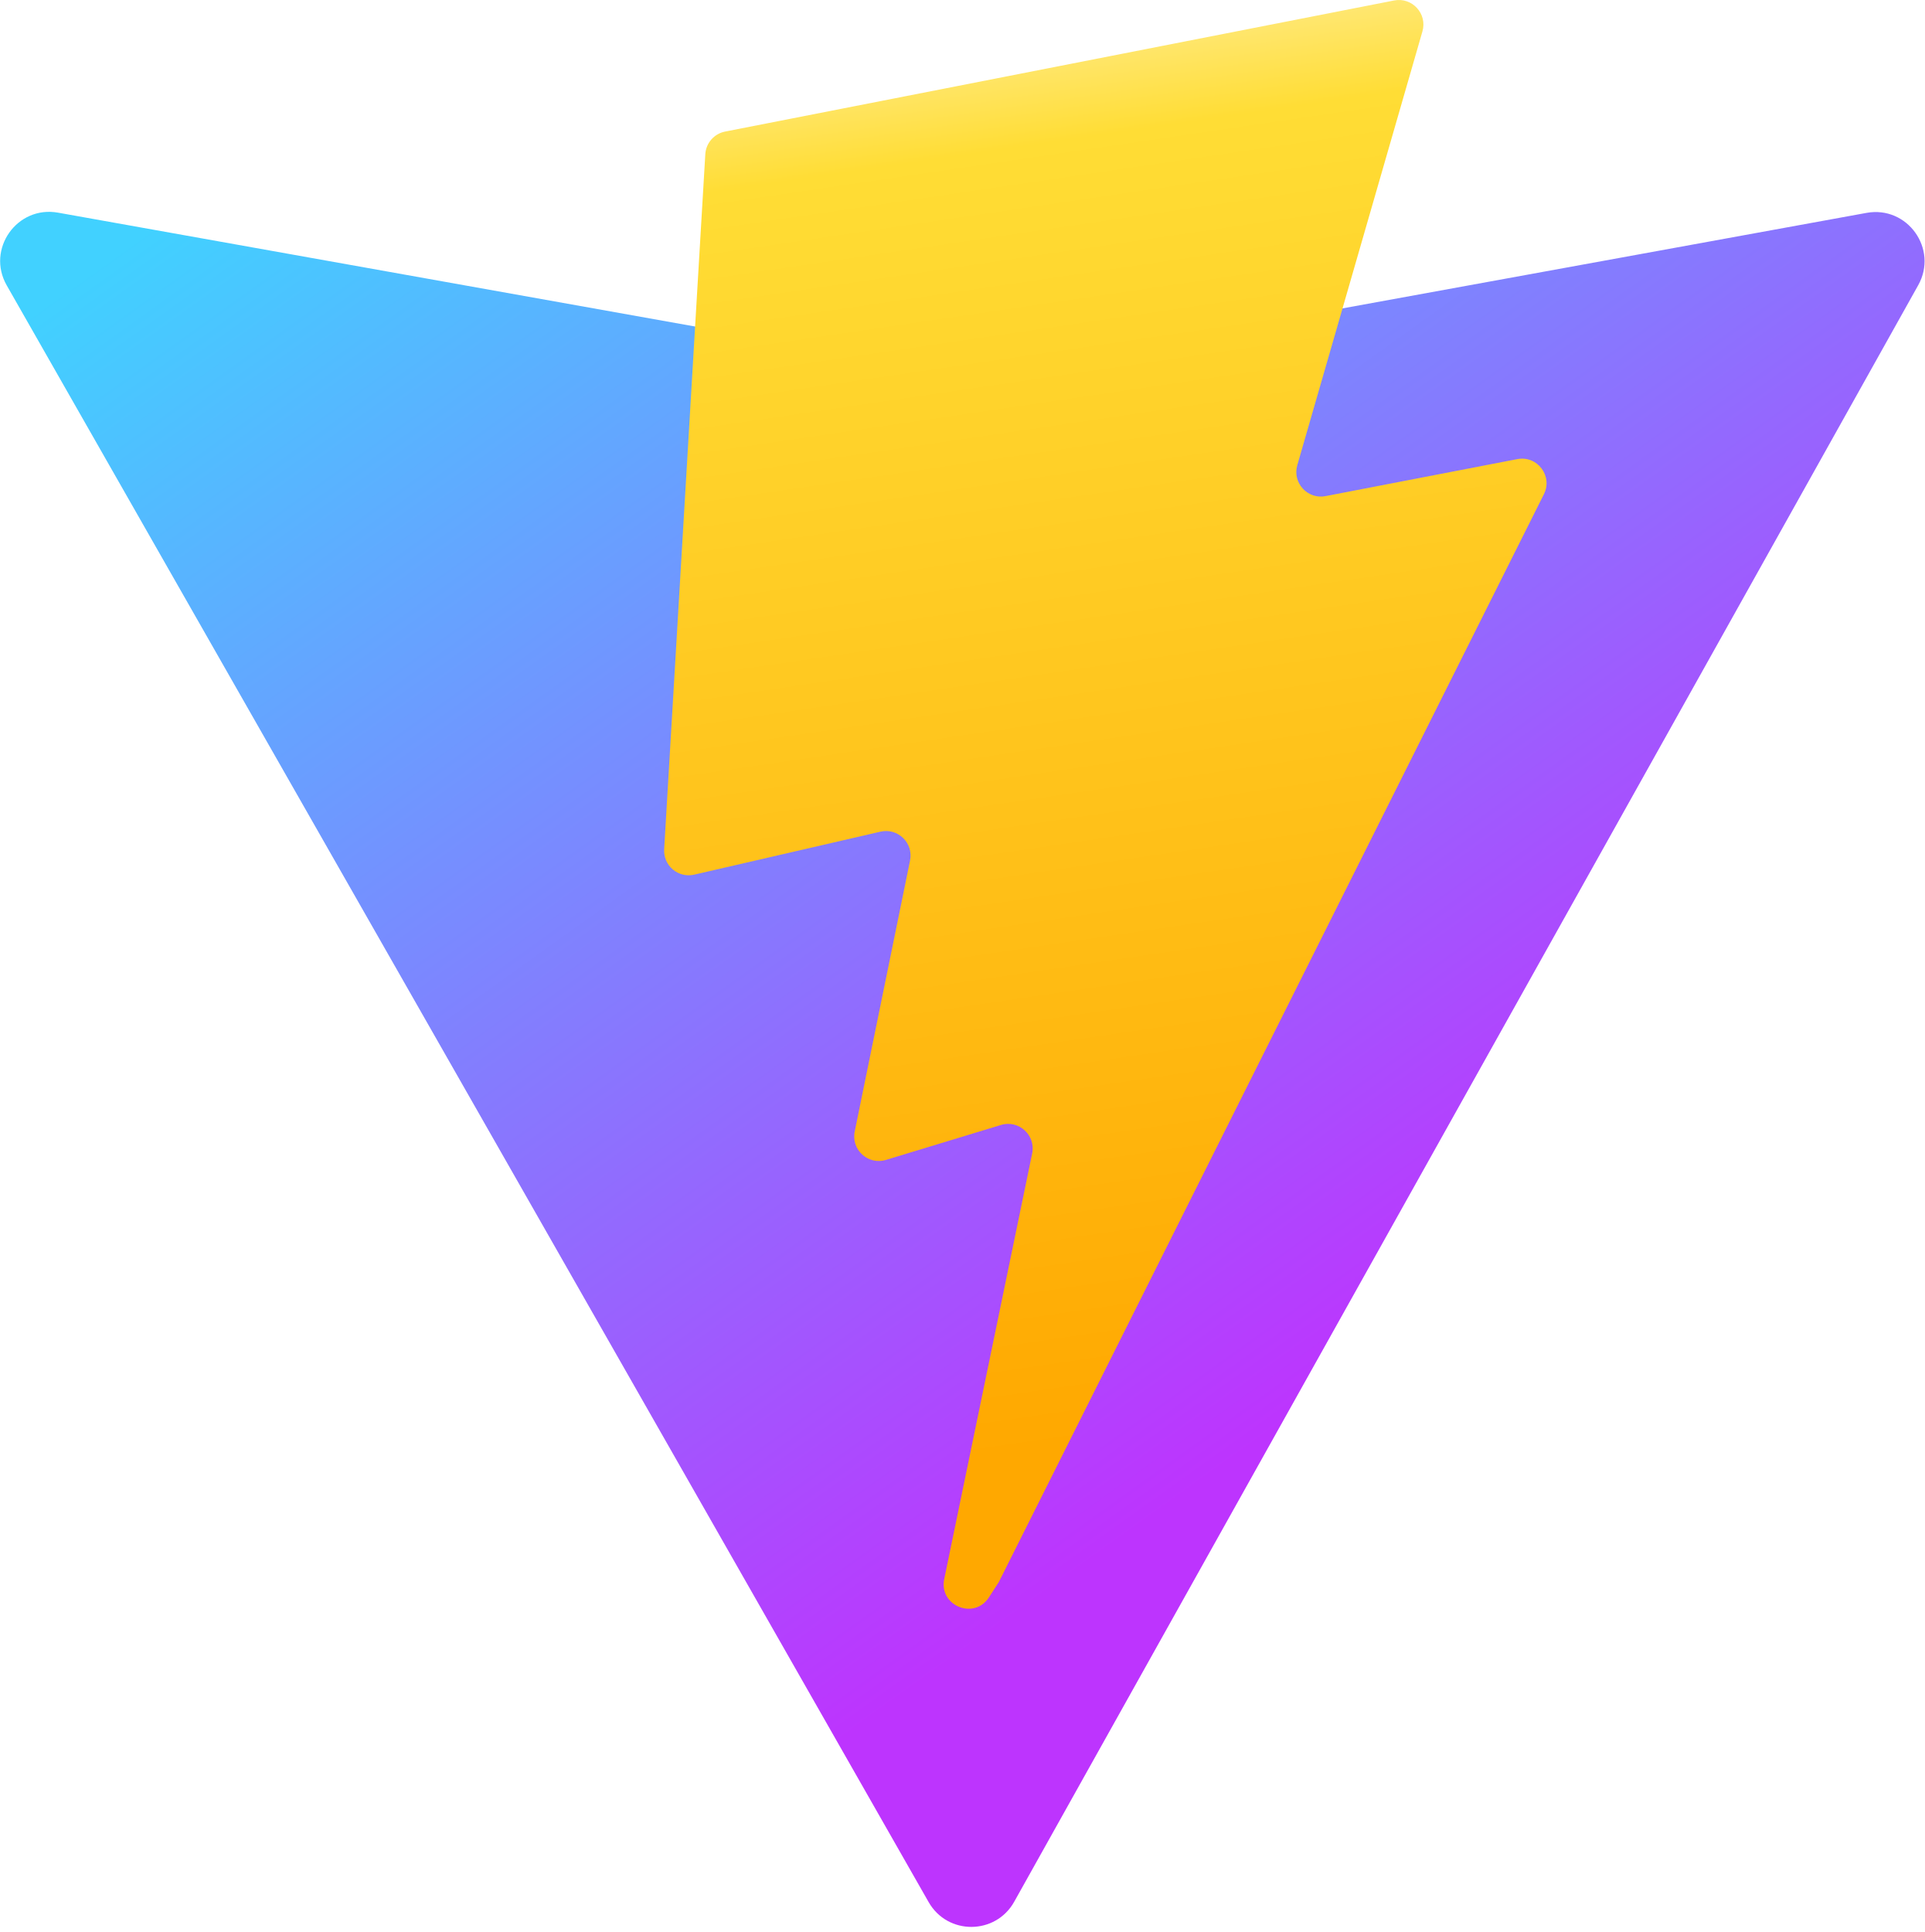
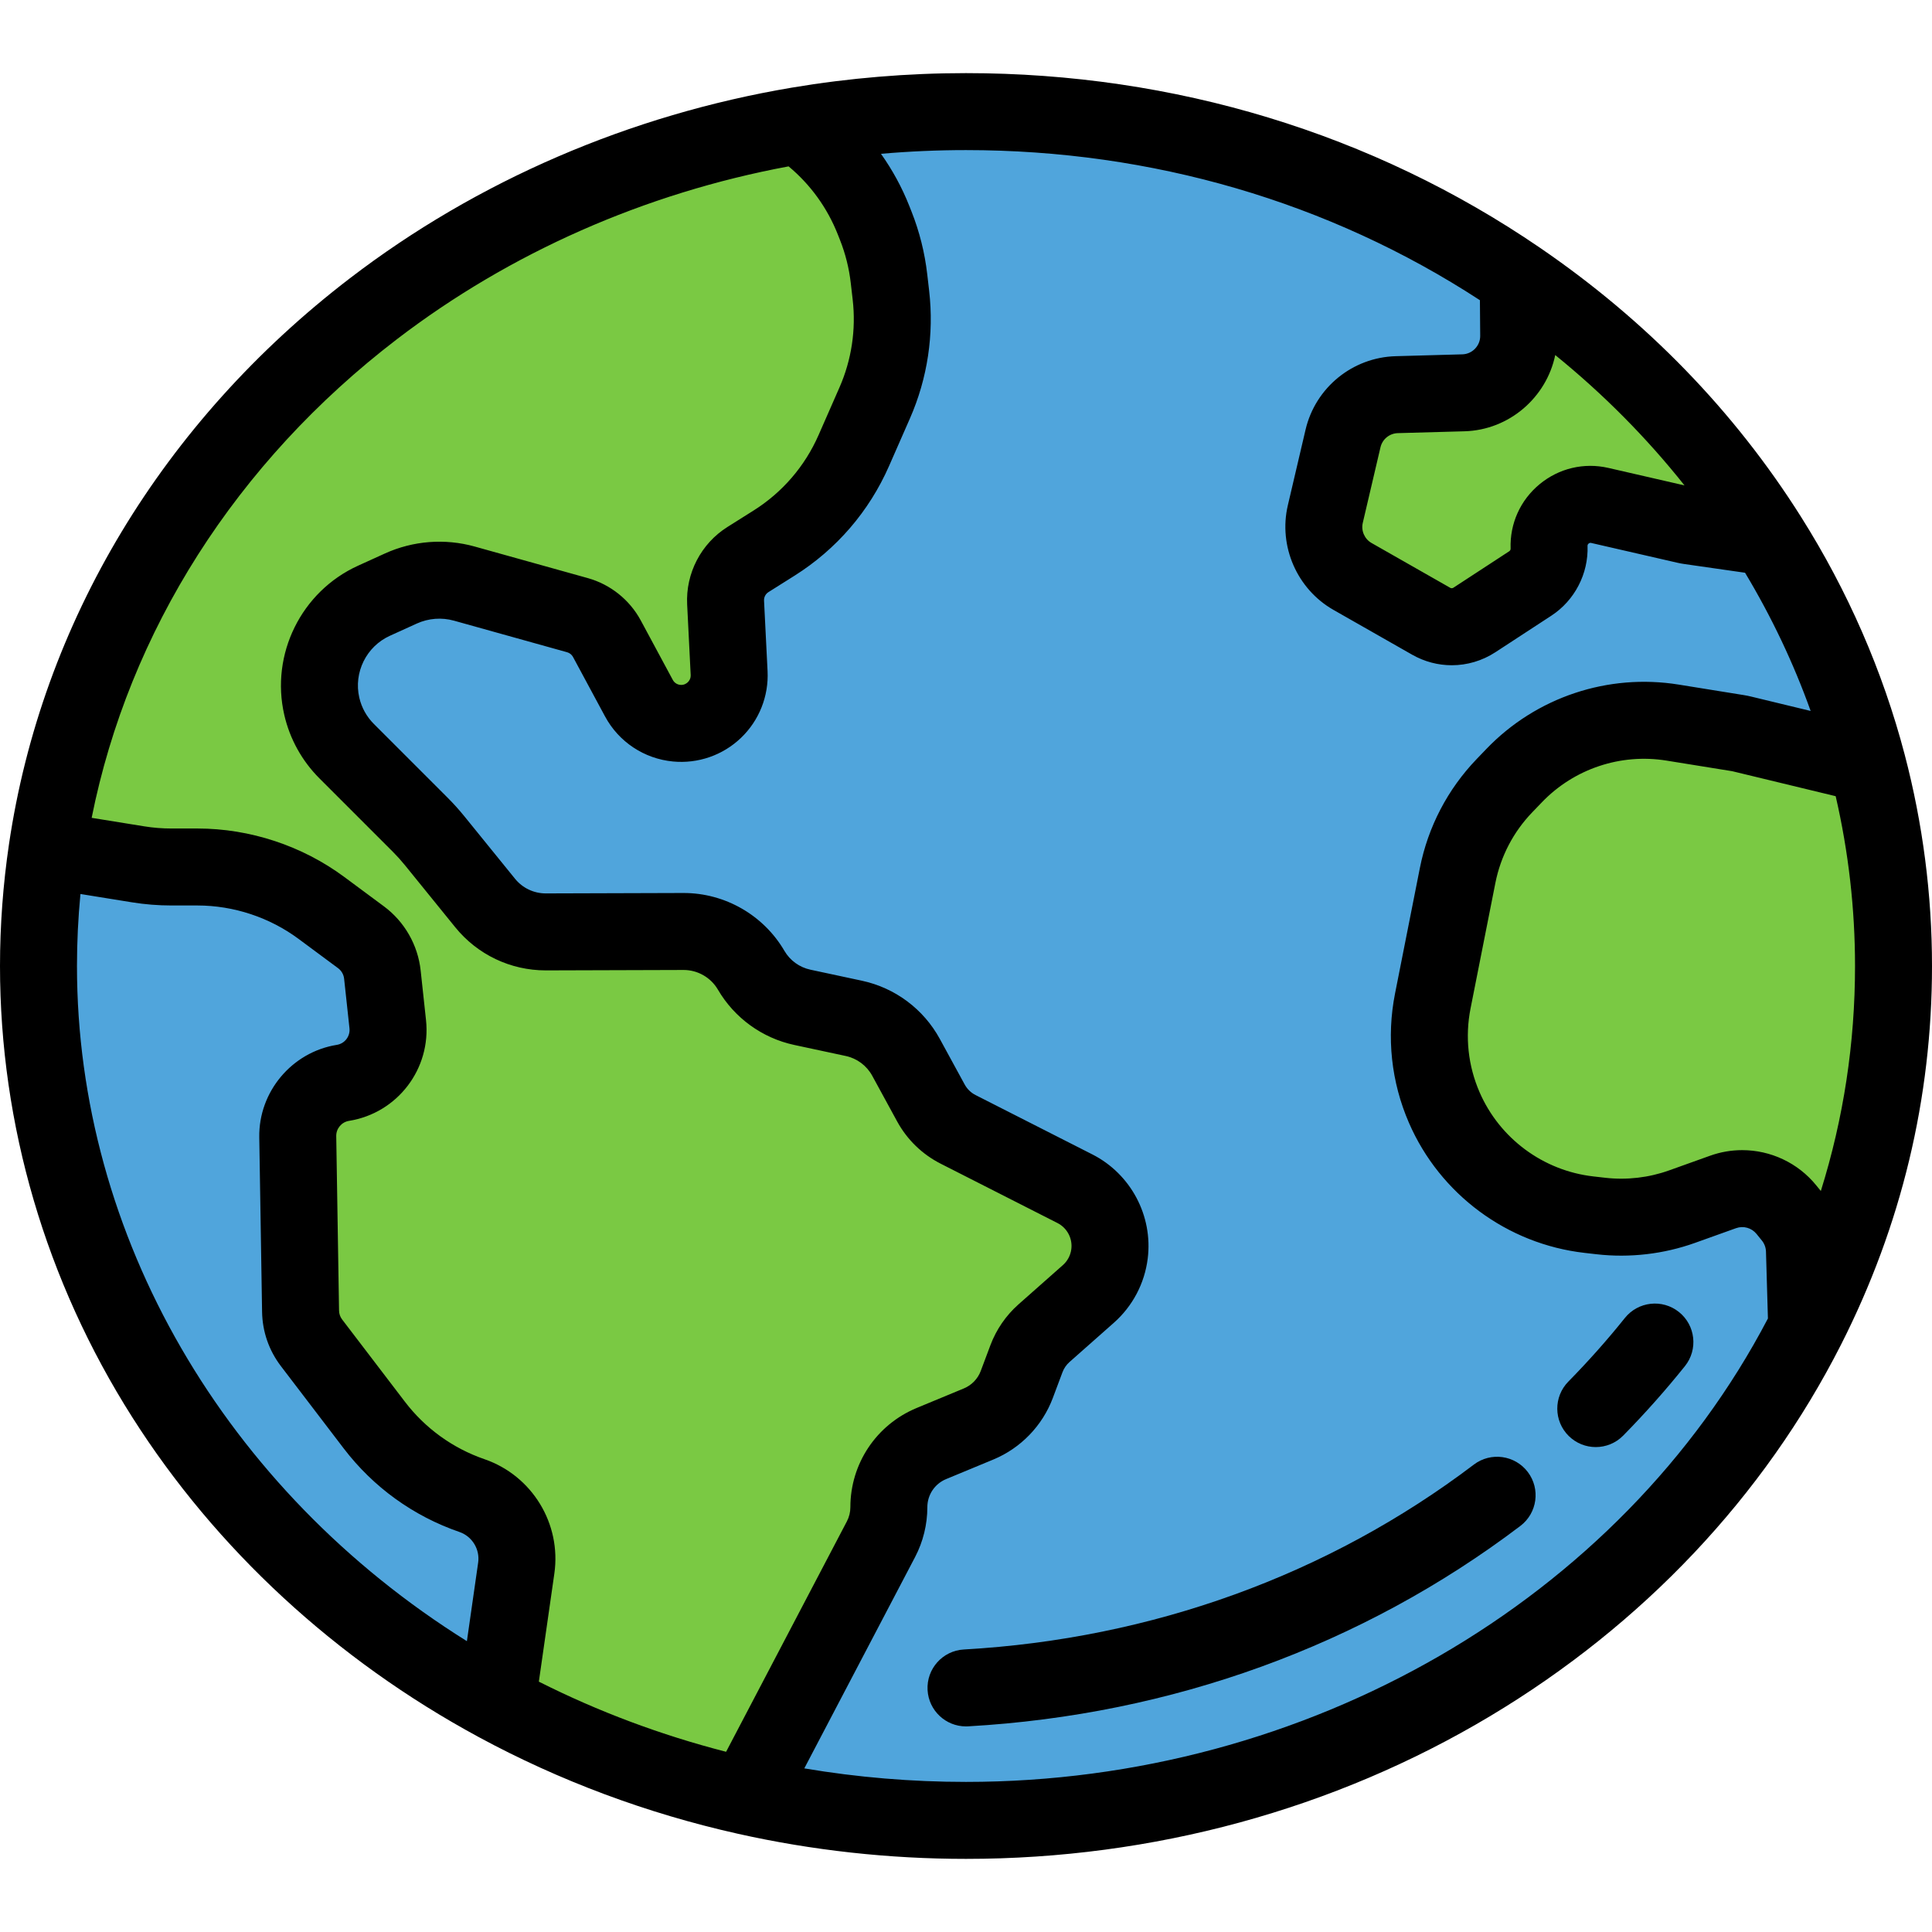
- <svg xmlns="http://www.w3.org/2000/svg" aria-hidden="true" role="img" class="iconify iconify--logos" width="31.88" height="32" preserveAspectRatio="xMidYMid meet" viewBox="0 0 256 257">
-   <defs>
-     <linearGradient id="IconifyId1813088fe1fbc01fb466" x1="-.828%" x2="57.636%" y1="7.652%" y2="78.411%">
-       <stop offset="0%" stop-color="#41D1FF" />
-       <stop offset="100%" stop-color="#BD34FE" />
-     </linearGradient>
-     <linearGradient id="IconifyId1813088fe1fbc01fb467" x1="43.376%" x2="50.316%" y1="2.242%" y2="89.03%">
-       <stop offset="0%" stop-color="#FFEA83" />
-       <stop offset="8.333%" stop-color="#FFDD35" />
-       <stop offset="100%" stop-color="#FFA800" />
-     </linearGradient>
-   </defs>
-   <path fill="url(#IconifyId1813088fe1fbc01fb466)" d="M255.153 37.938L134.897 252.976c-2.483 4.44-8.862 4.466-11.382.048L.875 37.958c-2.746-4.814 1.371-10.646 6.827-9.67l120.385 21.517a6.537 6.537 0 0 0 2.322-.004l117.867-21.483c5.438-.991 9.574 4.796 6.877 9.62Z" />
-   <path fill="url(#IconifyId1813088fe1fbc01fb467)" d="M185.432.063L96.44 17.501a3.268 3.268 0 0 0-2.634 3.014l-5.474 92.456a3.268 3.268 0 0 0 3.997 3.378l24.777-5.718c2.318-.535 4.413 1.507 3.936 3.838l-7.361 36.047c-.495 2.426 1.782 4.5 4.151 3.78l15.304-4.649c2.372-.72 4.652 1.36 4.15 3.788l-11.698 56.621c-.732 3.542 3.979 5.473 5.943 2.437l1.313-2.028l72.516-144.72c1.215-2.423-.88-5.186-3.54-4.672l-25.505 4.922c-2.396.462-4.435-1.77-3.759-4.114l16.646-57.705c.677-2.35-1.37-4.583-3.769-4.113Z" />
+ <svg xmlns="http://www.w3.org/2000/svg" version="1.1" id="Layer_1" viewBox="0 0 502 502" xml:space="preserve" width="512" height="512">
+   <g>
+     <path style="fill:#50A5DC;" d="M122.632,388.606c-10.082-3.477-18.913-9.854-25.383-18.332l-16.297-21.354   c-1.807-2.367-2.807-5.251-2.855-8.229l-0.731-45.341c-0.112-6.93,4.887-12.888,11.73-13.983   c7.326-1.172,12.449-7.88,11.652-15.256l-1.392-12.88c-0.418-3.865-2.432-7.38-5.555-9.695l-10.27-7.614   c-9.325-6.914-20.626-10.646-32.235-10.646h-6.779c-2.892,0-5.78-0.232-8.636-0.693l-23.646-3.822   C10.772,230.649,10,240.741,10,251c0,81.638,47.847,152.971,119.109,191.536l5.029-35.085   C135.318,399.223,130.49,391.316,122.632,388.606z" />
+     <path style="fill:#50A5DC;" d="M465.577,316.05l-1.403-1.733c-3.948-4.877-10.547-6.726-16.454-4.61l-10.666,3.821   c-6.744,2.416-13.953,3.249-21.07,2.437l-3.132-0.358c-16.603-1.896-30.932-12.509-37.585-27.839   c-3.781-8.713-4.819-18.371-2.975-27.688l6.45-32.595c1.738-8.781,5.959-16.878,12.163-23.33l2.546-2.648   c10.63-11.055,26.005-16.193,41.145-13.751l16.915,2.728c0.375,0.061,0.748,0.135,1.118,0.225l32.596,7.878   c-5.516-20.989-14.262-40.814-25.74-58.999l-20.491-2.941c-0.296-0.042-0.589-0.097-0.88-0.164l-22.428-5.15   c-6.9-1.584-13.426,3.801-13.181,10.876c0.131,3.77-1.719,7.333-4.877,9.396l-14.522,9.484c-3.382,2.209-7.715,2.341-11.225,0.341   l-20.453-11.649c-5.684-3.237-8.56-9.828-7.068-16.196l4.602-19.644c1.529-6.527,7.263-11.204,13.964-11.391l17.329-0.482   c8.037-0.224,14.418-6.837,14.353-14.878l-0.118-14.557C354.402,45.221,304.759,29,251,29c-14.869,0-29.42,1.249-43.545,3.623   c8.568,5.927,15.471,14.35,19.523,24.585l0.568,1.435c1.742,4.402,2.9,9.014,3.443,13.717l0.504,4.364   c1.1,9.529-0.353,19.179-4.209,27.962l-5.439,12.388c-4.349,9.906-11.566,18.281-20.721,24.045l-6.776,4.266   c-3.815,2.402-6.037,6.676-5.812,11.179l0.915,18.302c0.38,7.597-6.069,13.762-13.641,13.041c-4.148-0.395-7.825-2.835-9.8-6.504   l-8.322-15.454c-1.608-2.986-4.363-5.189-7.63-6.101l-29.409-8.207c-5.476-1.528-11.315-1.076-16.49,1.276l-7.003,3.183   c-10.463,4.756-16.127,16.225-13.542,27.424h0c1.018,4.412,3.255,8.448,6.457,11.65l19.107,19.107   c1.328,1.328,2.587,2.725,3.77,4.184l13.1,16.157c3.87,4.773,9.694,7.538,15.839,7.519l35.689-0.109   c7.246-0.022,13.956,3.818,17.607,10.077c2.879,4.935,7.702,8.429,13.289,9.626l13.372,2.866c5.785,1.24,10.742,4.94,13.575,10.134   l6.459,11.841c1.611,2.954,4.079,5.351,7.078,6.875l30.352,15.425c6.262,3.182,9.855,9.95,8.984,16.92   c-0.503,4.024-2.456,7.726-5.493,10.413l-11.53,10.2c-2.039,1.804-3.605,4.08-4.561,6.629l-2.512,6.7   c-1.741,4.643-5.329,8.356-9.909,10.255l-12.28,5.092c-6.689,2.773-11.05,9.302-11.05,16.544c0,2.896-0.703,5.75-2.047,8.315   l-35.003,66.774C212.211,470.813,231.327,473,251,473c96.678,0,180.045-52.447,218.44-128.132l-0.581-19.959   C468.765,321.677,467.612,318.564,465.577,316.05z" />
+     <g>
+       <path style="fill:#7AC943;" d="M230.956,391.627c0-7.241,4.361-13.77,11.05-16.544l12.28-5.092    c4.58-1.899,8.168-5.612,9.909-10.255l2.512-6.7c0.956-2.549,2.522-4.825,4.561-6.629l11.53-10.2    c3.037-2.687,4.99-6.389,5.493-10.413c0.871-6.97-2.722-13.738-8.984-16.92l-30.352-15.425c-3-1.524-5.467-3.921-7.078-6.875    l-6.459-11.841c-2.833-5.194-7.79-8.895-13.575-10.134l-13.372-2.866c-5.586-1.197-10.41-4.691-13.289-9.626    c-3.651-6.259-10.36-10.099-17.607-10.077l-35.689,0.109c-6.145,0.019-11.969-2.746-15.839-7.519l-13.1-16.157    c-1.183-1.459-2.441-2.856-3.77-4.184L90.07,195.174c-3.201-3.201-5.439-7.238-6.457-11.65h0    c-2.584-11.199,3.079-22.668,13.542-27.424l7.003-3.183c5.175-2.352,11.014-2.804,16.49-1.276l29.409,8.207    c3.267,0.912,6.022,3.115,7.63,6.101l8.322,15.454c1.975,3.669,5.652,6.109,9.8,6.504c7.572,0.721,14.021-5.444,13.641-13.041    l-0.915-18.302c-0.225-4.503,1.997-8.777,5.812-11.179l6.776-4.266c9.155-5.764,16.372-14.139,20.721-24.045l5.439-12.388    c3.856-8.783,5.309-18.433,4.209-27.962l-0.504-4.364c-0.543-4.703-1.7-9.315-3.443-13.717l-0.568-1.435    c-4.051-10.235-10.955-18.658-19.523-24.585C105.722,49.726,26.298,125.663,12.235,220.76l23.646,3.822    c2.855,0.461,5.743,0.693,8.636,0.693h6.779c11.609,0,22.91,3.732,32.235,10.646l10.27,7.614c3.123,2.315,5.137,5.83,5.555,9.695    l1.392,12.88c0.797,7.376-4.325,14.084-11.652,15.256c-6.844,1.095-11.842,7.054-11.73,13.983l0.731,45.341    c0.048,2.977,1.049,5.861,2.855,8.229l16.297,21.354c6.47,8.478,15.301,14.856,25.383,18.332    c7.858,2.71,12.686,10.617,11.507,18.845l-5.029,35.085c19.943,10.793,41.719,19.015,64.797,24.18l35.003-66.774    C230.253,397.376,230.956,394.523,230.956,391.627z" />
+     </g>
+     <g>
+       <path style="fill:#7AC943;" d="M380.255,102.065l-17.329,0.482c-6.701,0.186-12.435,4.864-13.964,11.391l-4.602,19.644    c-1.492,6.368,1.384,12.959,7.068,16.196l20.453,11.649c3.51,1.999,7.843,1.867,11.225-0.341l14.522-9.484    c3.158-2.063,5.008-5.626,4.877-9.396c-0.246-7.075,6.281-12.461,13.181-10.876l22.428,5.15c0.291,0.067,0.585,0.122,0.88,0.164    l20.491,2.941c-16.53-26.19-38.705-48.98-64.995-66.956l0.118,14.557C394.673,95.228,388.292,101.842,380.255,102.065z" />
+     </g>
+     <g>
+       <path style="fill:#7AC943;" d="M485.225,198.585l-32.596-7.878c-0.37-0.089-0.742-0.164-1.118-0.225l-16.915-2.728    c-15.141-2.442-30.516,2.697-41.145,13.751l-2.546,2.648c-6.204,6.452-10.426,14.549-12.163,23.33l-6.45,32.595    c-1.844,9.317-0.806,18.975,2.975,27.688c6.653,15.33,20.982,25.943,37.585,27.839l3.132,0.358    c7.117,0.813,14.326-0.021,21.07-2.437l10.666-3.821c5.907-2.116,12.506-0.267,16.454,4.61l1.403,1.733    c2.035,2.514,3.188,5.626,3.282,8.859l0.581,19.959C483.905,316.355,492,284.551,492,251    C492,232.942,489.642,215.393,485.225,198.585z" />
+     </g>
+     <g>
+       <path d="M436.253,340.908c-4.308-3.453-10.604-2.76-14.057,1.551c-4.57,5.704-9.513,11.265-14.689,16.529    c-3.873,3.938-3.819,10.27,0.118,14.142c1.947,1.915,4.48,2.87,7.011,2.87c2.588,0,5.174-0.998,7.131-2.988    c5.649-5.745,11.045-11.817,16.037-18.047C441.257,350.655,440.563,344.362,436.253,340.908z" />
+       <path d="M382.959,380.55c-37.816,28.664-83.643,45.277-132.524,48.043c-5.514,0.312-9.731,5.035-9.419,10.549    c0.301,5.322,4.71,9.436,9.975,9.436c0.19,0,0.381-0.005,0.574-0.017c52.865-2.991,102.479-20.998,143.477-52.073    c4.401-3.336,5.265-9.608,1.929-14.01C393.634,378.077,387.36,377.212,382.959,380.55z" />
+       <path d="M494.896,196.043c0-0.001,0-0.001-0.001-0.002c-5.703-21.701-14.771-42.49-26.954-61.792    c-17.321-27.443-40.135-50.952-67.807-69.874C356.719,34.69,305.149,19,251,19c-15.146,0-30.354,1.266-45.203,3.762    c-42.085,7.075-81.811,24.207-114.88,49.544c-48.608,37.243-80.064,89.445-88.575,146.991C0.788,229.808,0,240.474,0,251    c0,41.304,11.892,81.859,34.39,117.281c21.756,34.254,52.86,62.97,89.951,83.044c0.003,0.002,0.006,0.004,0.009,0.005    c21.045,11.389,43.712,19.848,67.373,25.144C211.07,480.805,231.014,483,251,483c48.542,0,95.643-12.83,136.211-37.103    c39.63-23.711,71.148-57.083,91.147-96.505C494.046,318.467,502,285.363,502,251C502,232.467,499.61,213.977,494.896,196.043z     M437.69,126.124l-19.768-4.54c-6.34-1.456-12.854,0.085-17.871,4.224c-5.018,4.14-7.767,10.244-7.541,16.746    c0.01,0.269-0.125,0.528-0.352,0.676l-14.521,9.484c-0.244,0.159-0.555,0.169-0.808,0.024l-20.454-11.649    c-1.82-1.037-2.758-3.186-2.28-5.226l4.602-19.646c0.493-2.104,2.346-3.614,4.506-3.674l17.329-0.482    c11.624-0.323,21.299-8.811,23.57-19.807C416.637,102.424,427.861,113.744,437.69,126.124z M20,251    c0-6.206,0.302-12.467,0.901-18.71l13.383,2.163c3.37,0.545,6.813,0.822,10.232,0.822h6.779c9.397,0,18.73,3.083,26.279,8.679    l10.271,7.614c0.879,0.651,1.451,1.649,1.568,2.737l1.392,12.88c0.225,2.084-1.22,3.976-3.289,4.307    c-11.678,1.868-20.34,12.194-20.149,24.019l0.731,45.341c0.083,5.151,1.779,10.039,4.904,14.133L89.3,376.34    c7.69,10.077,18.089,17.587,30.072,21.719c3.319,1.145,5.366,4.497,4.868,7.972l-2.924,20.401C58.475,387.17,20,321.149,20,251z     M125.892,379.152c-8.246-2.843-15.401-8.012-20.693-14.946l-16.297-21.354c-0.514-0.673-0.792-1.477-0.806-2.323l-0.731-45.34    c-0.031-1.944,1.393-3.641,3.312-3.948c12.593-2.015,21.384-13.526,20.013-26.206l-1.392-12.881    c-0.715-6.618-4.193-12.688-9.541-16.653l-10.271-7.614c-10.971-8.133-24.534-12.613-38.19-12.613h-6.779    c-2.353,0-4.721-0.19-7.041-0.565l-13.66-2.208c9.696-48.525,37.574-92.377,79.265-124.32    c29.386-22.515,64.508-38.008,101.823-44.951c5.66,4.709,10.041,10.749,12.776,17.659l0.567,1.434    c1.42,3.588,2.365,7.351,2.807,11.184l0.504,4.363c0.895,7.76-0.292,15.643-3.432,22.796l-5.438,12.388    c-3.56,8.107-9.401,14.886-16.893,19.603l-6.775,4.266c-6.864,4.321-10.877,12.039-10.473,20.141l0.916,18.302    c0.046,0.934-0.388,1.555-0.761,1.912c-0.373,0.356-1.011,0.759-1.944,0.674c-0.825-0.078-1.551-0.561-1.944-1.29l-8.321-15.453    c-2.881-5.352-7.892-9.359-13.747-10.993l-29.41-8.208c-7.729-2.157-16.01-1.516-23.315,1.804l-7.004,3.184    c-14.734,6.698-22.787,23.006-19.148,38.775c1.44,6.245,4.598,11.942,9.129,16.473l19.108,19.109    c1.077,1.076,2.11,2.224,3.072,3.41l13.1,16.157c5.785,7.135,14.361,11.222,23.544,11.221c0.031,0,0.062,0,0.093,0l35.69-0.109    c0.011,0,0.021,0,0.032,0c3.653,0,7.064,1.958,8.906,5.116c4.285,7.347,11.513,12.583,19.831,14.366l13.373,2.865    c2.94,0.63,5.452,2.505,6.892,5.146l6.458,11.84c2.589,4.747,6.506,8.552,11.327,11.002l30.352,15.424    c2.496,1.269,3.939,3.987,3.592,6.765c-0.201,1.61-0.981,3.088-2.196,4.163l-11.529,10.199c-3.25,2.875-5.774,6.543-7.299,10.607    l-2.514,6.702c-0.765,2.042-2.359,3.692-4.375,4.528l-12.28,5.092c-10.46,4.337-17.22,14.457-17.22,25.781    c0,1.273-0.313,2.543-0.904,3.672l-31.386,59.875c-16.917-4.341-33.229-10.451-48.653-18.224l4.025-28.08    C145.895,395.916,138.263,383.418,125.892,379.152z M251,463c-14.106,0-28.186-1.18-42.014-3.514l28.779-54.902    c2.087-3.981,3.191-8.462,3.191-12.958c0-3.209,1.916-6.078,4.88-7.307l12.281-5.092c7.112-2.95,12.74-8.775,15.441-15.981    l2.513-6.699c0.381-1.016,1.012-1.932,1.824-2.651l11.529-10.199c4.863-4.302,7.984-10.22,8.79-16.661    c1.391-11.118-4.386-21.999-14.376-27.077l-30.353-15.424c-1.204-0.612-2.183-1.563-2.83-2.749l-6.458-11.84    c-4.232-7.76-11.617-13.272-20.259-15.125l-13.372-2.865c-2.83-0.606-5.289-2.388-6.747-4.887    c-5.415-9.282-15.441-15.038-26.182-15.038c-0.031,0-0.062,0-0.093,0l-35.689,0.109c-0.011,0-0.021,0-0.032,0    c-3.124,0-6.042-1.39-8.009-3.817l-13.101-16.157c-1.398-1.725-2.901-3.393-4.466-4.957L97.14,188.102    c-1.878-1.877-3.186-4.238-3.783-6.826c-1.508-6.537,1.83-13.296,7.936-16.072l7.003-3.184c3.029-1.376,6.46-1.642,9.664-0.748    l29.41,8.208c0.644,0.18,1.195,0.621,1.513,1.21l8.322,15.454c3.567,6.624,10.167,11.004,17.657,11.718    c6.5,0.621,12.939-1.614,17.661-6.127s7.242-10.844,6.916-17.368l-0.916-18.302c-0.044-0.892,0.397-1.741,1.153-2.217l6.775-4.266    c10.888-6.855,19.377-16.706,24.55-28.488l5.438-12.388c4.563-10.395,6.288-21.85,4.987-33.129l-0.504-4.363    c-0.642-5.569-2.015-11.037-4.079-16.251l-0.568-1.435c-1.917-4.842-4.398-9.384-7.368-13.564l0.013,0    C236.257,39.323,243.637,39,251,39c48.317,0,94.37,13.47,133.533,39.005l0.075,9.264c0.021,2.575-2.057,4.728-4.631,4.8    l-17.328,0.482c-11.23,0.312-20.862,8.169-23.423,19.106l-4.602,19.644c-2.484,10.605,2.39,21.777,11.854,27.167l20.454,11.649    c3.21,1.828,6.752,2.737,10.287,2.737c3.952,0,7.896-1.137,11.355-3.395l14.521-9.484c6.051-3.951,9.654-10.893,9.403-18.114    c-0.004-0.104-0.014-0.383,0.281-0.626c0.298-0.244,0.567-0.179,0.667-0.158l22.427,5.15c0.557,0.128,1.127,0.234,1.699,0.316    l15.854,2.276v0c6.895,11.477,12.596,23.493,17.044,35.912l-15.49-3.744c-0.618-0.149-1.249-0.277-1.878-0.378l-16.915-2.728    c-18.367-2.962-37.045,3.276-49.946,16.693l-2.545,2.647c-7.546,7.848-12.651,17.641-14.765,28.32l-6.45,32.596    c-2.249,11.363-1,22.985,3.611,33.611c8.051,18.551,25.532,31.5,45.622,33.793l3.134,0.358c8.591,0.982,17.437-0.042,25.576-2.958    l10.667-3.821c1.9-0.681,4.035-0.084,5.31,1.49l1.4,1.729c0.654,0.808,1.03,1.824,1.061,2.86l0.506,17.383    C421.067,415.815,339.578,463,251,463z M473.113,309.467l-1.166-1.441c-4.792-5.919-11.933-9.181-19.268-9.181    c-2.788,0-5.605,0.472-8.331,1.448l-10.667,3.82c-5.272,1.889-11.003,2.552-16.563,1.916l-3.133-0.358    c-13.011-1.485-24.332-9.871-29.545-21.884c-2.987-6.881-3.796-14.408-2.34-21.766l6.45-32.596    c1.369-6.916,4.675-13.258,9.563-18.34l2.545-2.647c8.355-8.688,20.449-12.729,32.346-10.81l16.913,2.728    c0.12,0.02,0.24,0.043,0.361,0.073l26.693,6.451C480.311,221.342,482,236.156,482,251    C482,271.028,479.021,290.591,473.113,309.467z" />
+     </g>
+   </g>
</svg>
